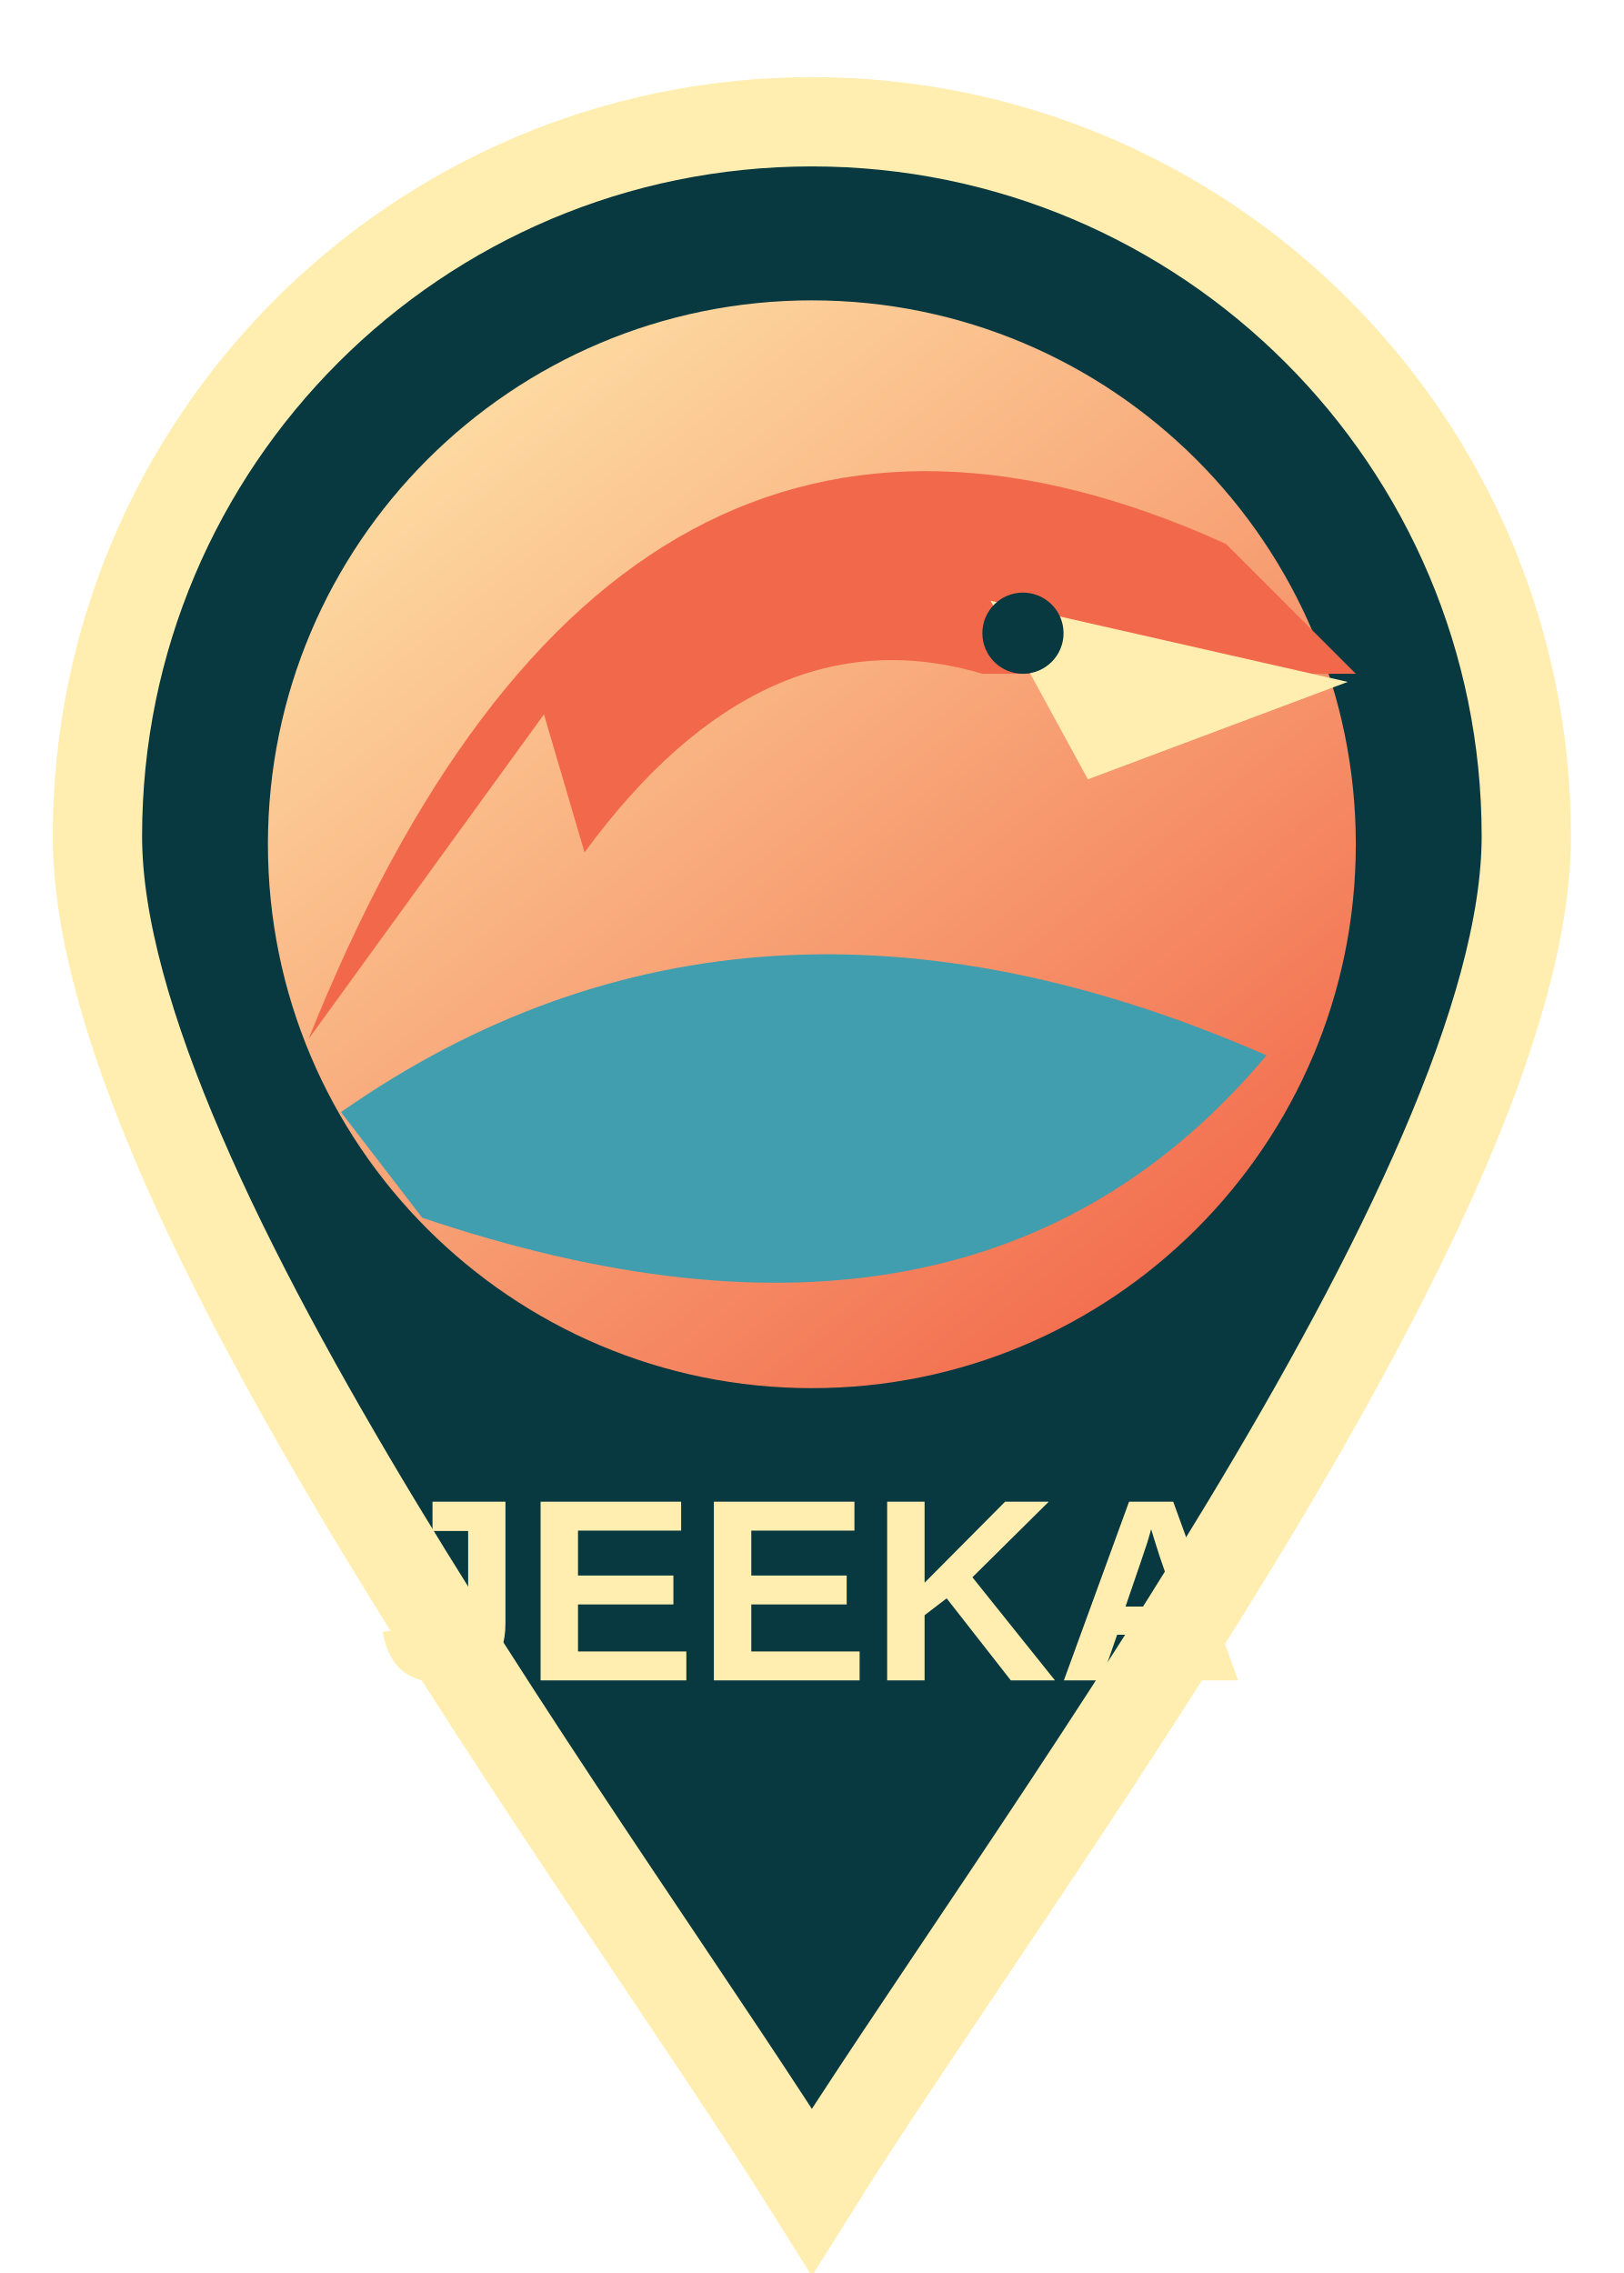
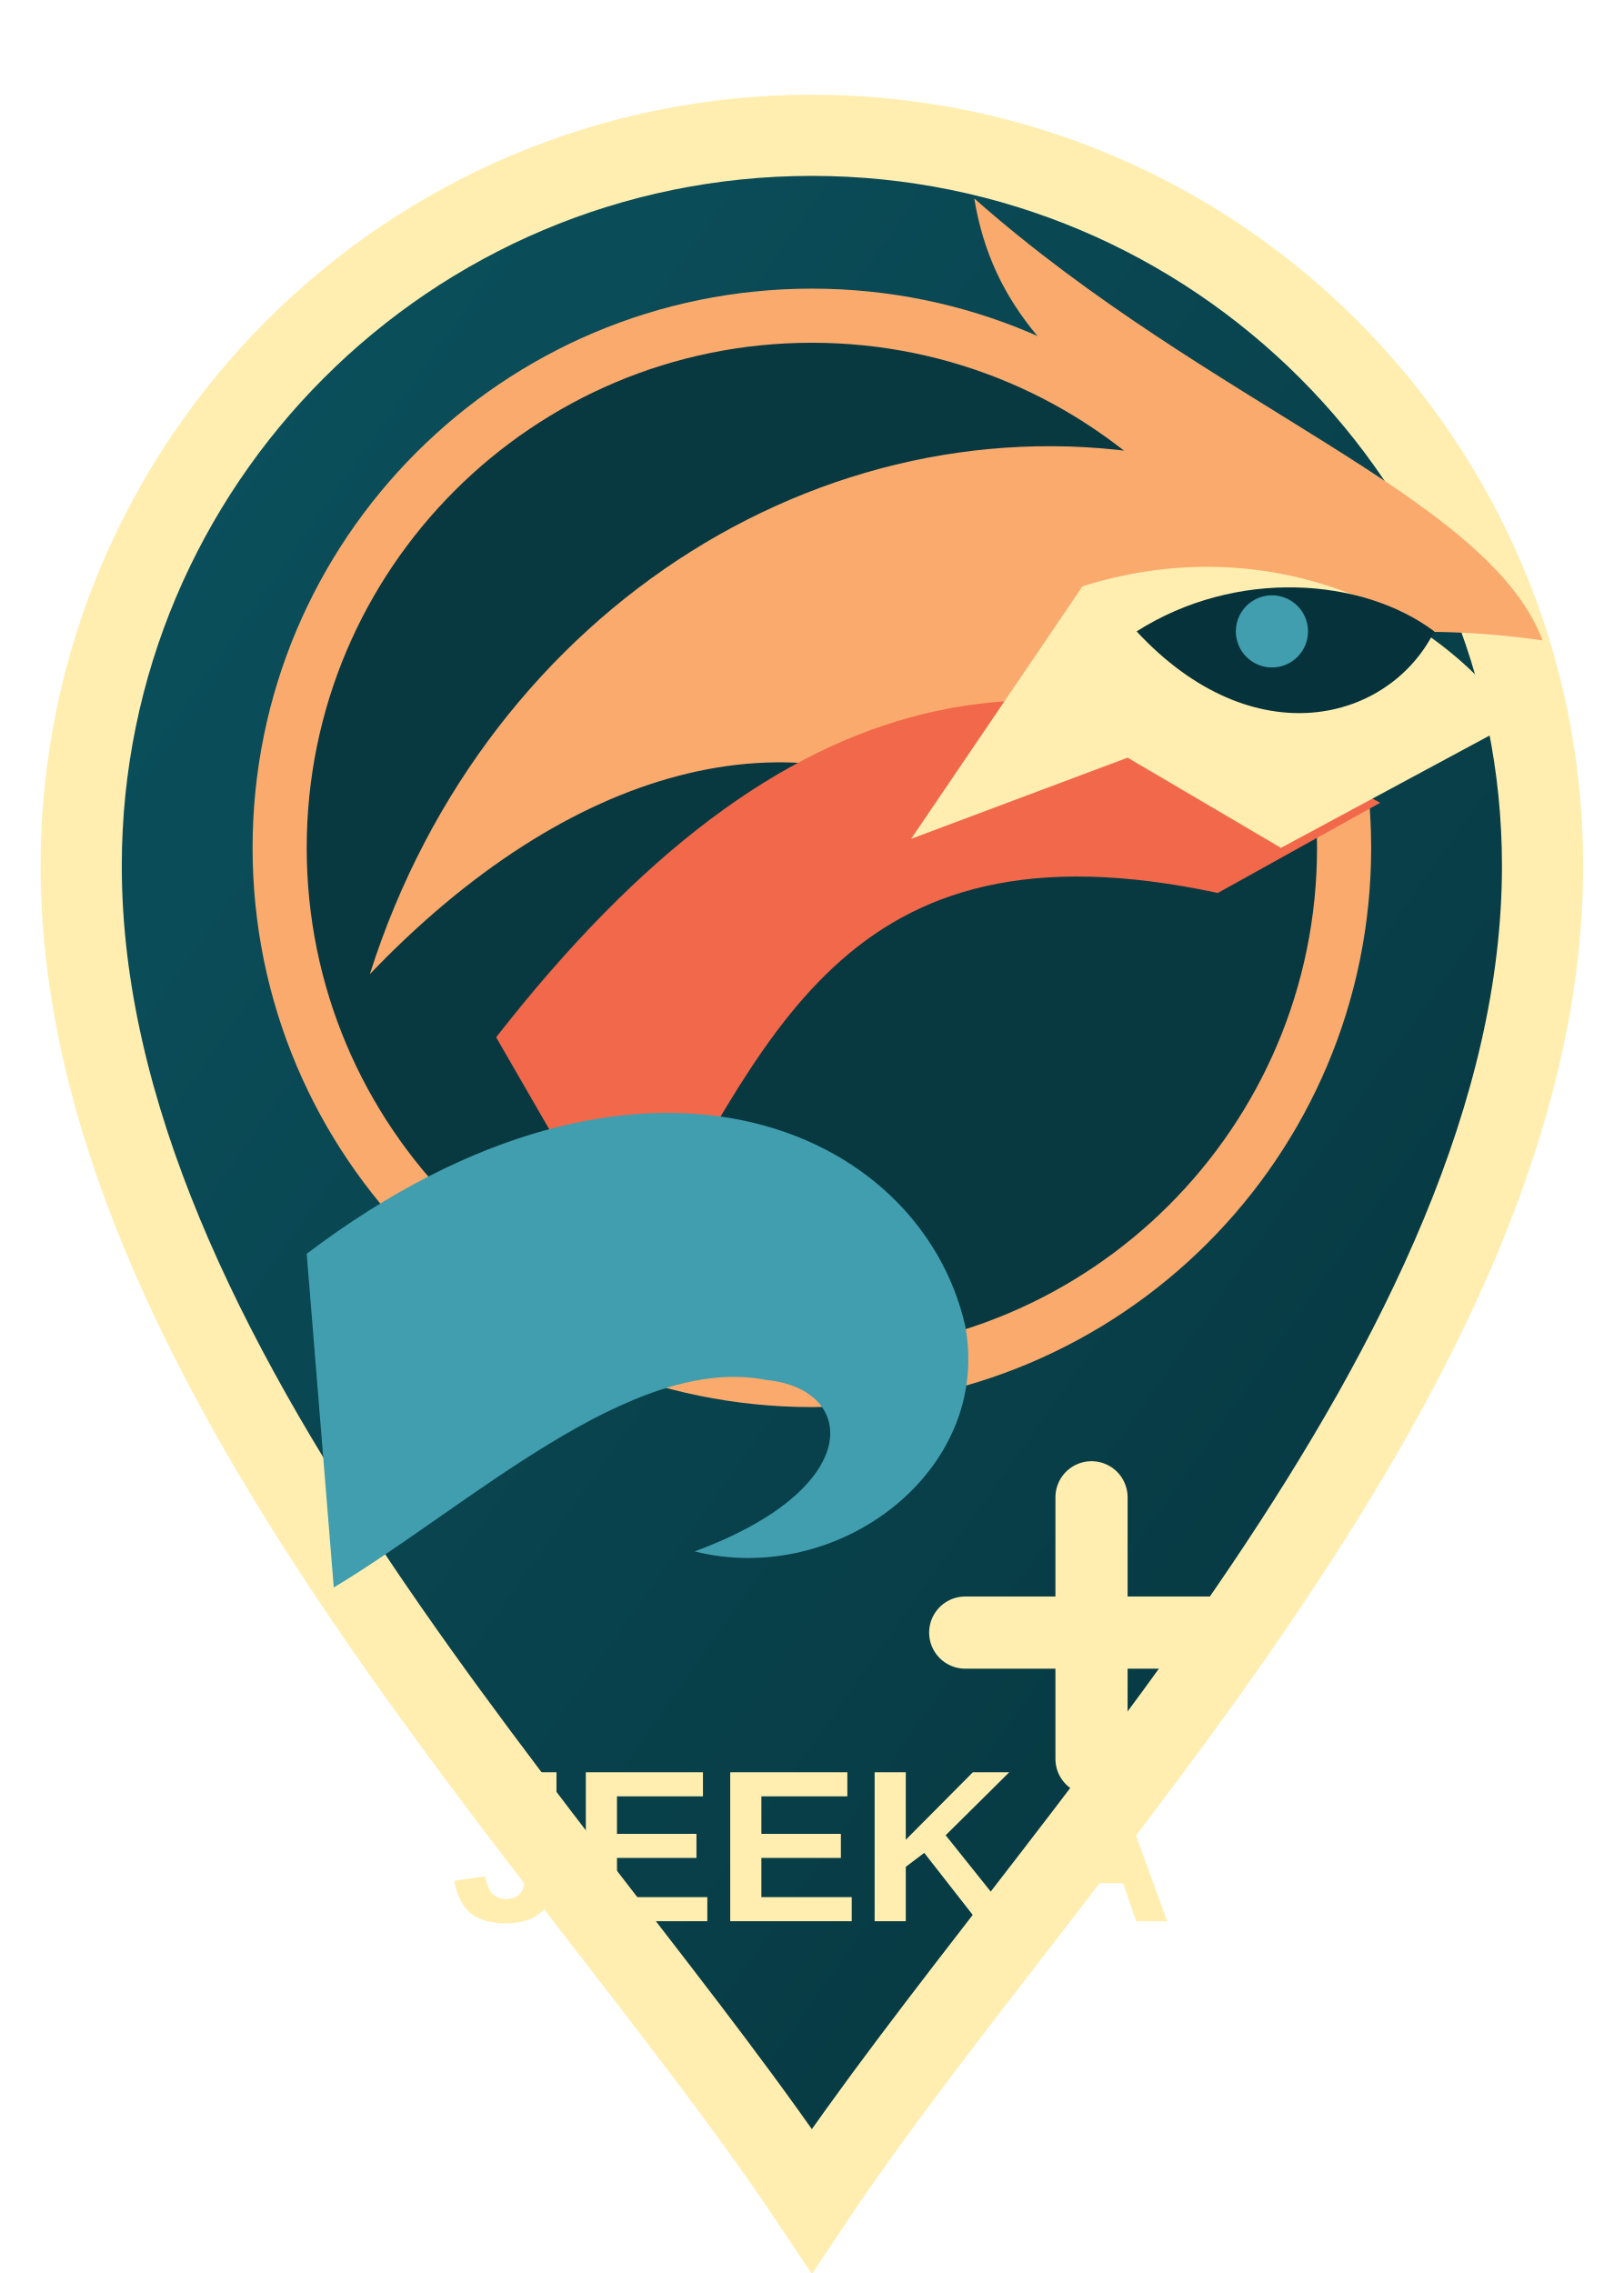
- <svg xmlns="http://www.w3.org/2000/svg" width="200" height="280" viewBox="0 0 200 280">
+ <svg xmlns="http://www.w3.org/2000/svg" viewBox="0 0 180 252" role="img" aria-label="Marcador de estación JEEKA">
  <defs>
-     <linearGradient id="a" x2=".8" y2="1">
-       <stop stop-color="#FFEEB0" />
-       <stop offset="1" stop-color="#F2684A" />
+     <linearGradient id="pin" x1="0" y1="0" x2="1" y2="1">
+       <stop stop-color="#0B5360" />
+       <stop offset="1" stop-color="#06333B" />
    </linearGradient>
  </defs>
-   <path d="M100 270C75 230 12 147 12 103A88 88 0 0 1 188 103C188 147 125 230 100 270Z" fill="#083840" stroke="#FFEEB0" stroke-width="11" />
-   <circle cx="100" cy="104" r="67" fill="url(#a)" />
-   <path d="M38 128Q76 33 151 67L167 83 121 83Q94 75 72 105L67 88Z" fill="#F2684A" />
-   <path d="M42 137Q92 102 156 130Q120 173 52 150" fill="#419EAE" />
-   <path d="M122 74L166 84 134 96Z" fill="#FFEEB0" />
-   <circle cx="126" cy="78" r="5" fill="#083840" />
-   <text x="100" y="207" text-anchor="middle" font-family="Arial" font-size="32" font-weight="900" fill="#FFEEB0">JEEKA</text>
+   <path d="M90 244C64 205 9 151 9 96A81 81 0 0 1 171 96c0 55-55 109-81 148Z" fill="url(#pin)" stroke="#FFEEB0" stroke-width="9" />
+   <circle cx="90" cy="94" r="59" fill="#083941" stroke="#FAAA6D" stroke-width="6" />
+   <path d="M41 108c13-41 52-65 90-57-14-10-21-17-23-29 26 23 57 33 63 49-28-4-49 5-63 20-20-13-45-6-67 17Z" fill="#FAAA6D" />
+   <path d="M55 115c32-41 62-46 98-26l-18 10c-42-9-50 17-65 42Z" fill="#F2684A" />
+   <path d="M120 65c19-6 38 1 48 15l-26 14-17-10-24 9 19-28Z" fill="#FFEEB0" />
+   <path d="M126 70c11-7 25-6 33 0-5 10-20 14-33 0Z" fill="#06333B" />
+   <circle cx="141" cy="70" r="4" fill="#419EAE" />
+   <path d="M34 139c37-28 68-14 73 8 3 16-14 29-30 25 19-7 18-18 8-19-15-3-33 14-48 23" fill="#419EAE" />
+   <path d="M107 181h29m-15-15v29" stroke="#FFEEB0" stroke-width="8" stroke-linecap="round" />
+   <text x="90" y="213" text-anchor="middle" font-family="Arial,sans-serif" fill="#FFEEB0" font-size="24" font-weight="900">JEEKA</text>
</svg>
